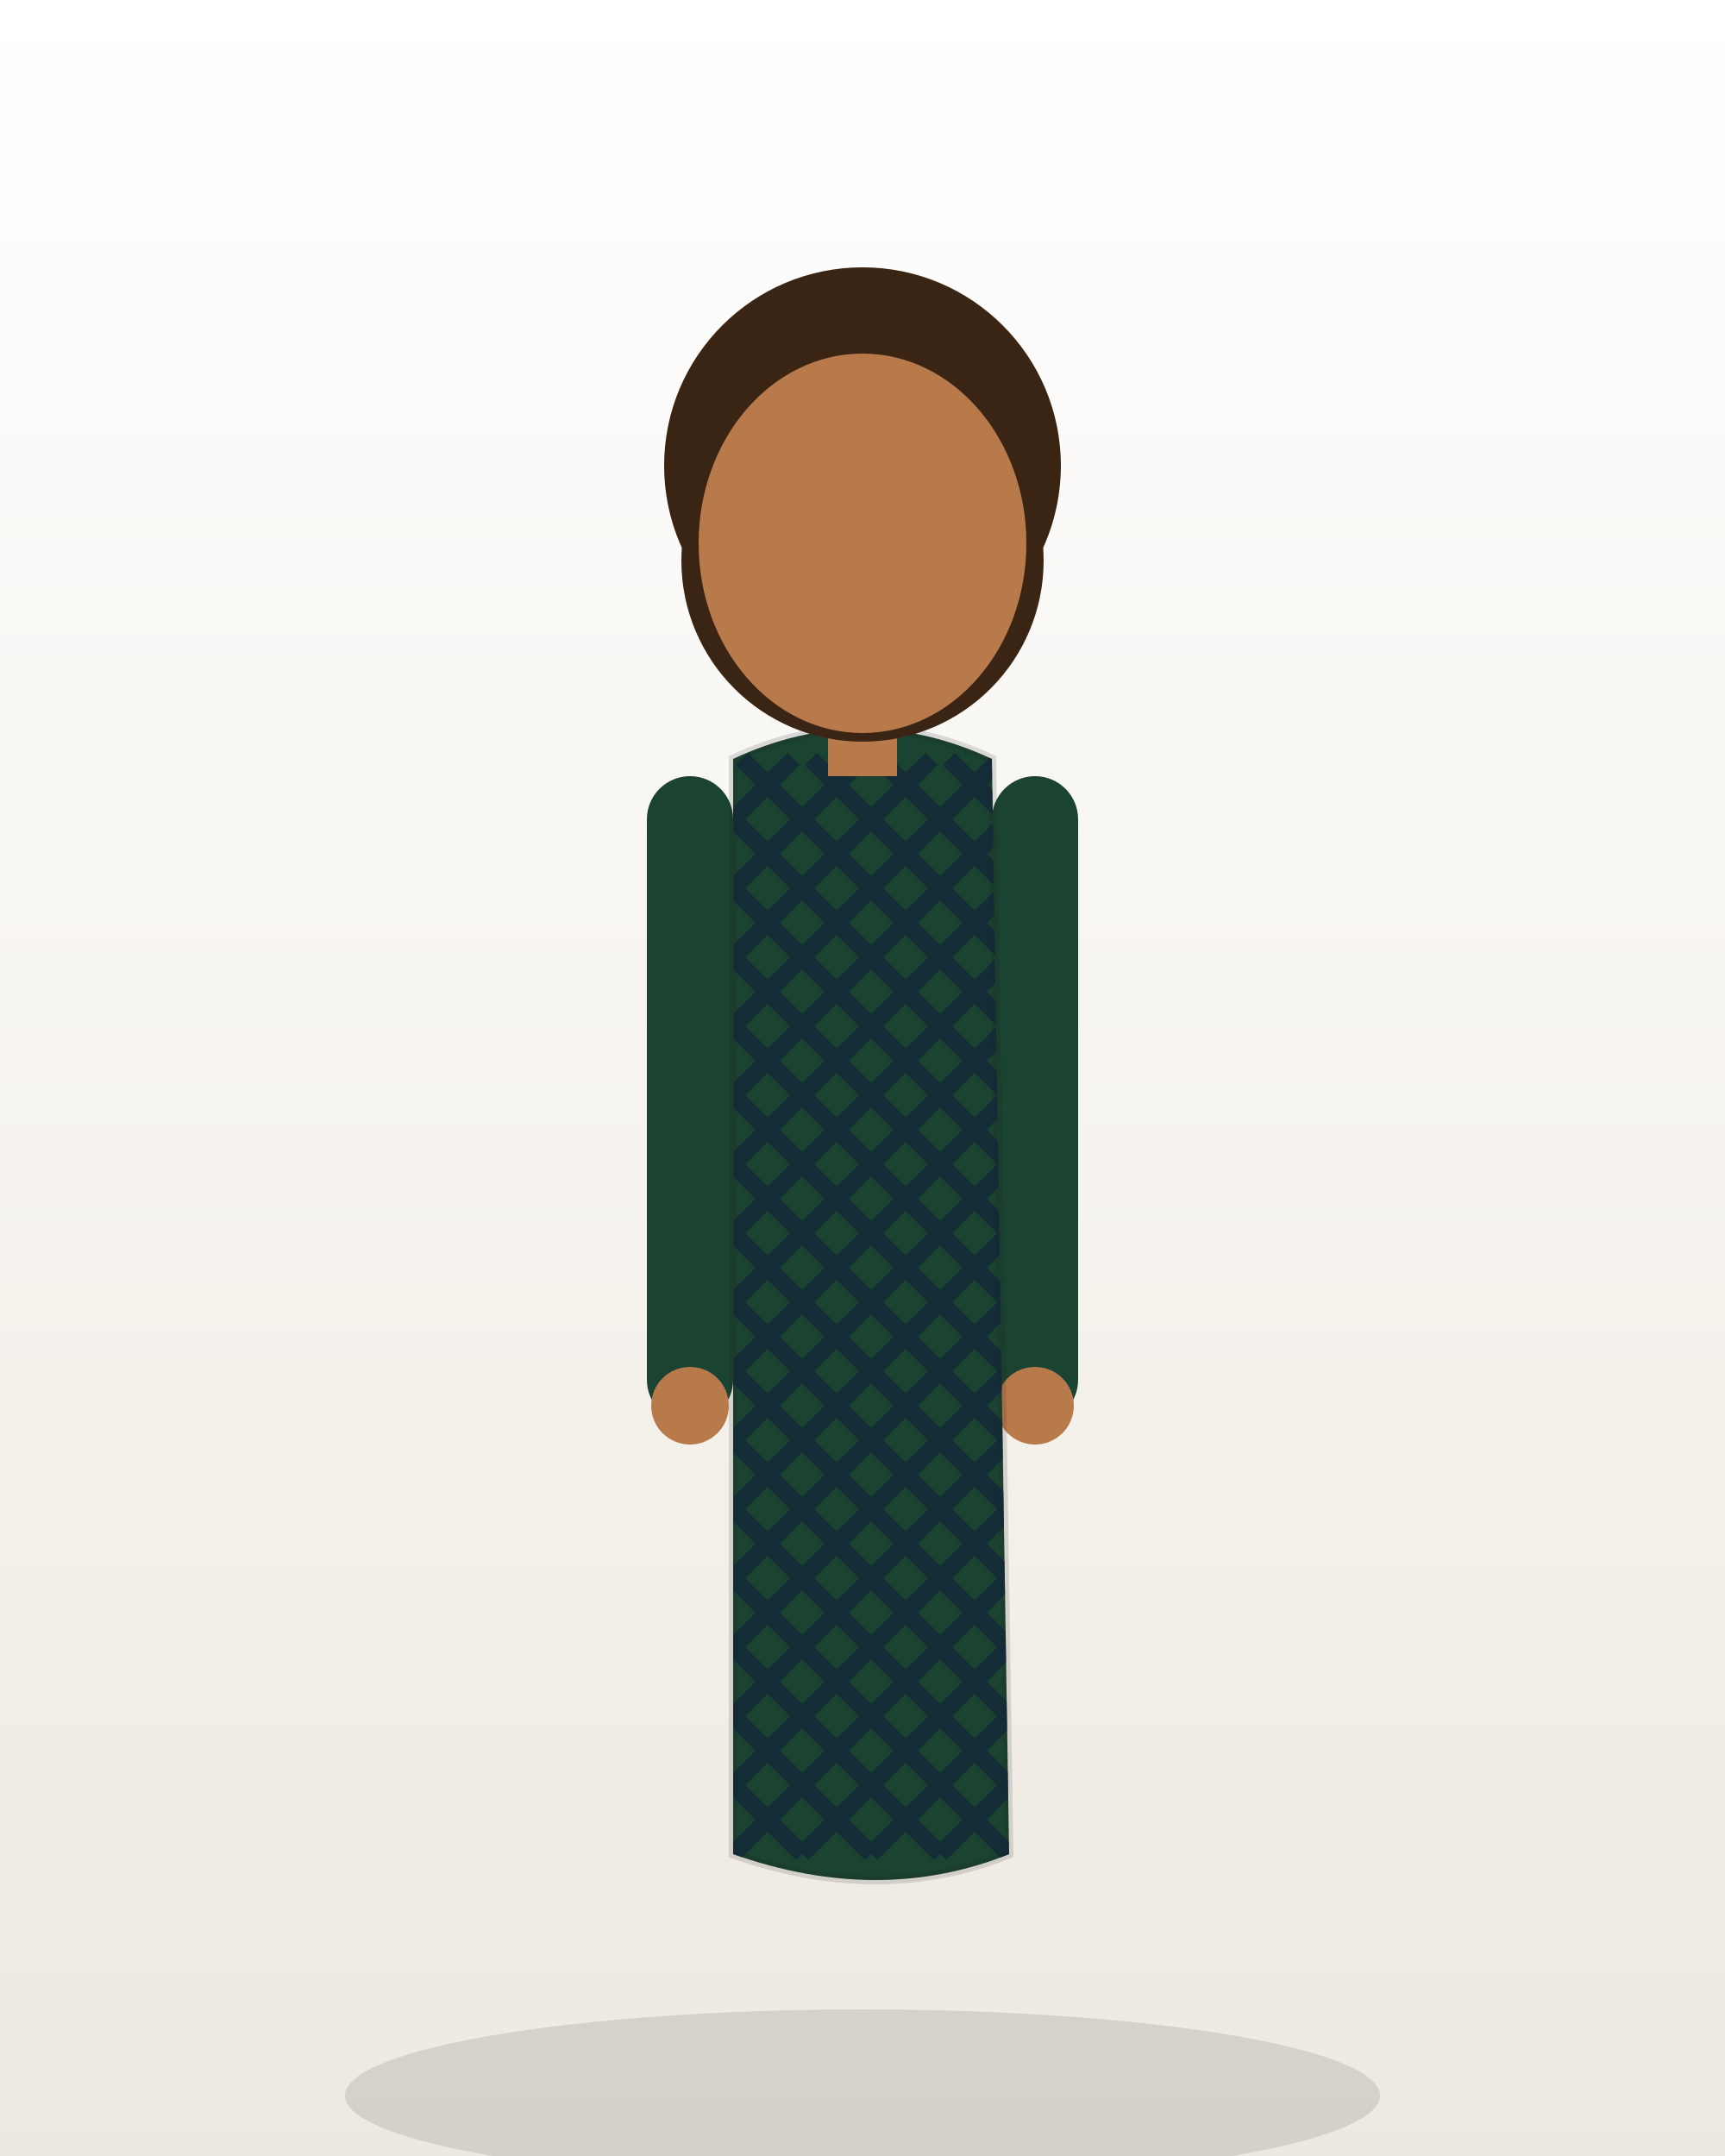
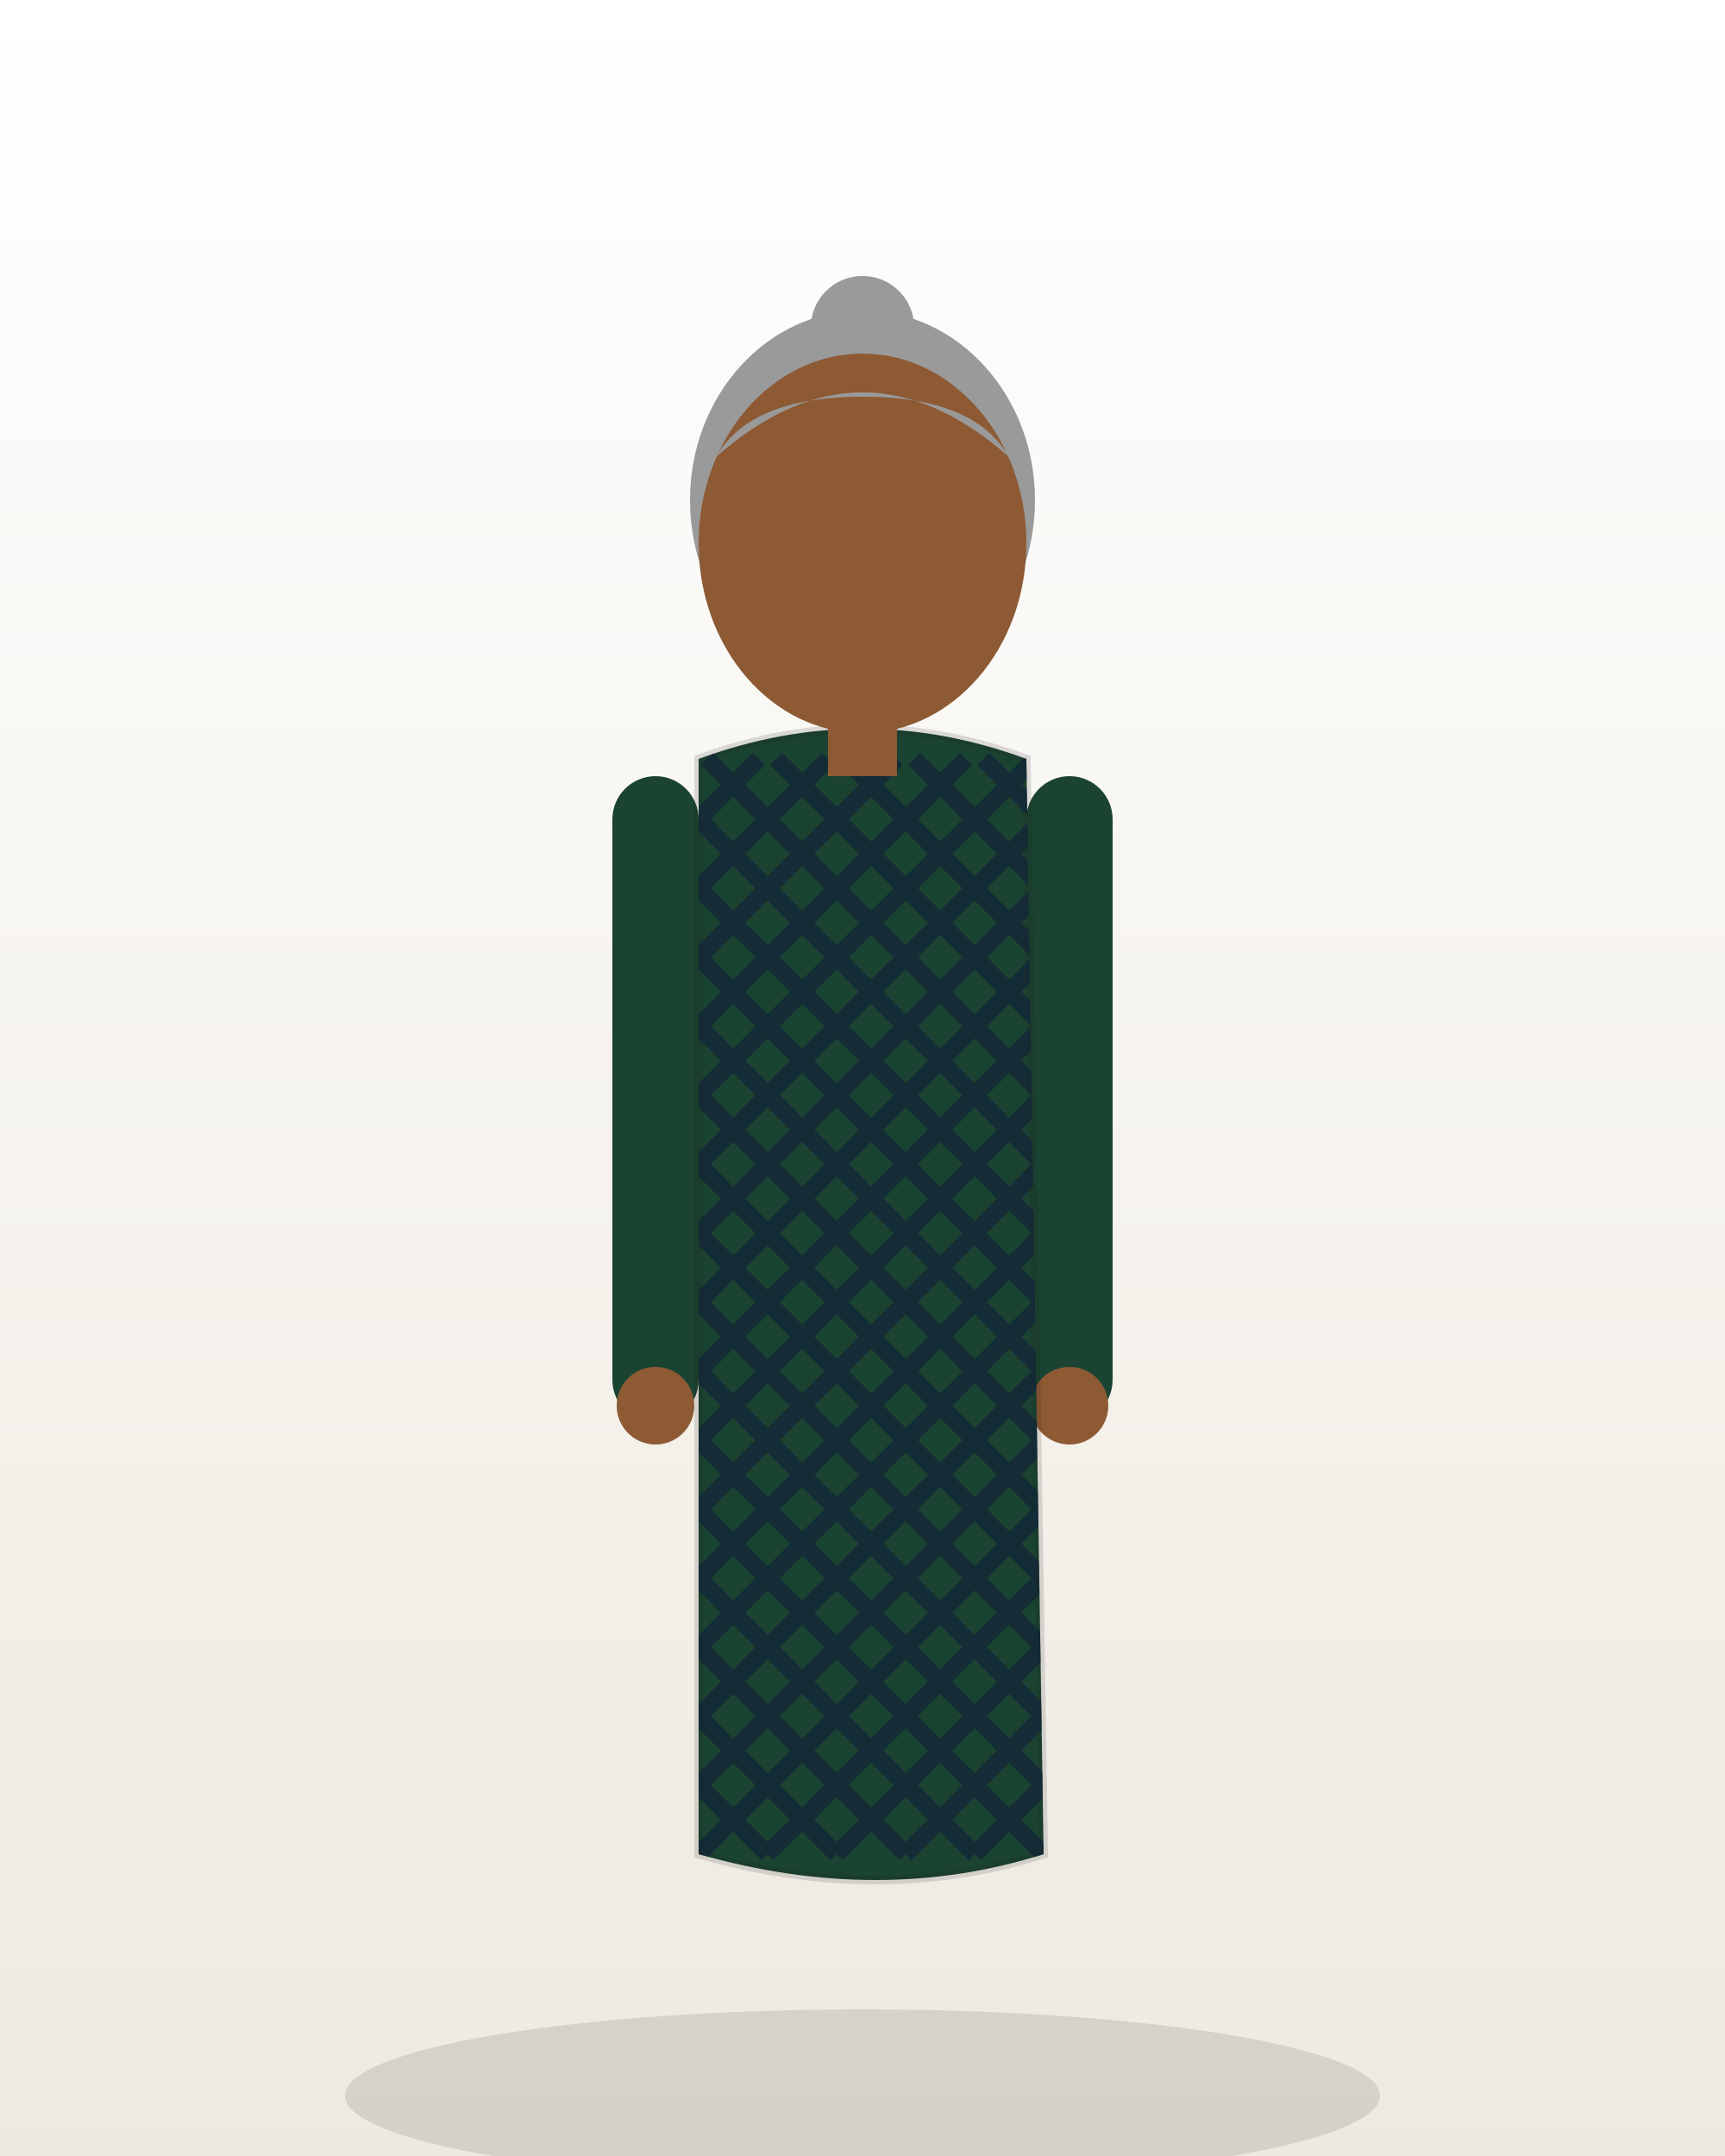
<svg xmlns="http://www.w3.org/2000/svg" width="400" height="500" viewBox="0 0 400 500" role="img" aria-label="Tartan Nightdress illustration">
  <defs>
    <linearGradient id="g-pj-tartan-nightdress" x1="0" y1="0" x2="0" y2="1">
      <stop offset="0" stop-color="#ffffff" />
      <stop offset="1" stop-color="#eee9e0" />
    </linearGradient>
  </defs>
  <rect width="400" height="500" fill="url(#g-pj-tartan-nightdress)" />
  <ellipse cx="200" cy="486" rx="120" ry="20" fill="#1c1a17" opacity="0.12" />
  <clipPath id="t-pj-tartan-nightdress">
-     <path d="M170 176     q30 -14 60 0     l4 254     q-30 12 -64 0 Z" />
+     <path d="M162 176     q38 -14 76 0     l4 254     q-38 12 -80 0 Z" />
  </clipPath>
-   <rect x="150" y="180" width="20" height="150" rx="10" fill="#1B4332" />
-   <rect x="230" y="180" width="20" height="150" rx="10" fill="#1B4332" />
-   <circle cx="160" cy="326" r="9" fill="#B87A4B" />
-   <circle cx="240" cy="326" r="9" fill="#B87A4B" />
-   <path d="M170 176     q30 -14 60 0     l4 254     q-30 12 -64 0 Z" fill="#1B4332" stroke="#1c1a17" stroke-opacity="0.14" stroke-width="2" />
+   <rect x="142" y="180" width="20" height="150" rx="10" fill="#1B4332" />
+   <rect x="238" y="180" width="20" height="150" rx="10" fill="#1B4332" />
+   <circle cx="152" cy="326" r="9" fill="#8D5A34" />
+   <circle cx="248" cy="326" r="9" fill="#8D5A34" />
+   <path d="M162 176     q38 -14 76 0     l4 254     q-38 12 -80 0 Z" fill="#1B4332" stroke="#1c1a17" stroke-opacity="0.14" stroke-width="2" />
  <g clip-path="url(#t-pj-tartan-nightdress)">
    <g stroke="#0F1A38" stroke-width="4" opacity="0.55">
-       <line x1="-84" y1="176" x2="170" y2="430" />
-       <line x1="-68" y1="176" x2="186" y2="430" />
-       <line x1="-52" y1="176" x2="202" y2="430" />
-       <line x1="-36" y1="176" x2="218" y2="430" />
-       <line x1="-20" y1="176" x2="234" y2="430" />
-       <line x1="-4" y1="176" x2="250" y2="430" />
-       <line x1="12" y1="176" x2="266" y2="430" />
-       <line x1="28" y1="176" x2="282" y2="430" />
-       <line x1="44" y1="176" x2="298" y2="430" />
-       <line x1="60" y1="176" x2="314" y2="430" />
-       <line x1="76" y1="176" x2="330" y2="430" />
-       <line x1="92" y1="176" x2="346" y2="430" />
-       <line x1="108" y1="176" x2="362" y2="430" />
-       <line x1="124" y1="176" x2="378" y2="430" />
-       <line x1="140" y1="176" x2="394" y2="430" />
-       <line x1="156" y1="176" x2="410" y2="430" />
-       <line x1="172" y1="176" x2="426" y2="430" />
-       <line x1="188" y1="176" x2="442" y2="430" />
-       <line x1="204" y1="176" x2="458" y2="430" />
-       <line x1="220" y1="176" x2="474" y2="430" />
-       <line x1="488" y1="176" x2="234" y2="430" />
-       <line x1="472" y1="176" x2="218" y2="430" />
-       <line x1="456" y1="176" x2="202" y2="430" />
-       <line x1="440" y1="176" x2="186" y2="430" />
-       <line x1="424" y1="176" x2="170" y2="430" />
-       <line x1="408" y1="176" x2="154" y2="430" />
-       <line x1="392" y1="176" x2="138" y2="430" />
-       <line x1="376" y1="176" x2="122" y2="430" />
-       <line x1="360" y1="176" x2="106" y2="430" />
-       <line x1="344" y1="176" x2="90" y2="430" />
-       <line x1="328" y1="176" x2="74" y2="430" />
-       <line x1="312" y1="176" x2="58" y2="430" />
-       <line x1="296" y1="176" x2="42" y2="430" />
-       <line x1="280" y1="176" x2="26" y2="430" />
-       <line x1="264" y1="176" x2="10" y2="430" />
-       <line x1="248" y1="176" x2="-6" y2="430" />
-       <line x1="232" y1="176" x2="-22" y2="430" />
-       <line x1="216" y1="176" x2="-38" y2="430" />
-       <line x1="200" y1="176" x2="-54" y2="430" />
-       <line x1="184" y1="176" x2="-70" y2="430" />
+       <line x1="-92" y1="176" x2="162" y2="430" />
+       <line x1="-76" y1="176" x2="178" y2="430" />
+       <line x1="-60" y1="176" x2="194" y2="430" />
+       <line x1="-44" y1="176" x2="210" y2="430" />
+       <line x1="-28" y1="176" x2="226" y2="430" />
+       <line x1="-12" y1="176" x2="242" y2="430" />
+       <line x1="4" y1="176" x2="258" y2="430" />
+       <line x1="20" y1="176" x2="274" y2="430" />
+       <line x1="36" y1="176" x2="290" y2="430" />
+       <line x1="52" y1="176" x2="306" y2="430" />
+       <line x1="68" y1="176" x2="322" y2="430" />
+       <line x1="84" y1="176" x2="338" y2="430" />
+       <line x1="100" y1="176" x2="354" y2="430" />
+       <line x1="116" y1="176" x2="370" y2="430" />
+       <line x1="132" y1="176" x2="386" y2="430" />
+       <line x1="148" y1="176" x2="402" y2="430" />
+       <line x1="164" y1="176" x2="418" y2="430" />
+       <line x1="180" y1="176" x2="434" y2="430" />
+       <line x1="196" y1="176" x2="450" y2="430" />
+       <line x1="212" y1="176" x2="466" y2="430" />
+       <line x1="228" y1="176" x2="482" y2="430" />
+       <line x1="496" y1="176" x2="242" y2="430" />
+       <line x1="480" y1="176" x2="226" y2="430" />
+       <line x1="464" y1="176" x2="210" y2="430" />
+       <line x1="448" y1="176" x2="194" y2="430" />
+       <line x1="432" y1="176" x2="178" y2="430" />
+       <line x1="416" y1="176" x2="162" y2="430" />
+       <line x1="400" y1="176" x2="146" y2="430" />
+       <line x1="384" y1="176" x2="130" y2="430" />
+       <line x1="368" y1="176" x2="114" y2="430" />
+       <line x1="352" y1="176" x2="98" y2="430" />
+       <line x1="336" y1="176" x2="82" y2="430" />
+       <line x1="320" y1="176" x2="66" y2="430" />
+       <line x1="304" y1="176" x2="50" y2="430" />
+       <line x1="288" y1="176" x2="34" y2="430" />
+       <line x1="272" y1="176" x2="18" y2="430" />
+       <line x1="256" y1="176" x2="2" y2="430" />
+       <line x1="240" y1="176" x2="-14" y2="430" />
+       <line x1="224" y1="176" x2="-30" y2="430" />
+       <line x1="208" y1="176" x2="-46" y2="430" />
+       <line x1="192" y1="176" x2="-62" y2="430" />
+       <line x1="176" y1="176" x2="-78" y2="430" />
    </g>
  </g>
-   <rect x="192" y="150" width="16" height="30" fill="#B87A4B" />
-   <circle cx="200" cy="108" r="46" fill="#3A2413" />
-   <circle cx="200" cy="130" r="42" fill="#3A2413" />
-   <ellipse cx="200" cy="126" rx="38" ry="44" fill="#B87A4B" />
+   <rect x="192" y="150" width="16" height="30" fill="#8D5A34" />
+   <ellipse cx="200" cy="116" rx="40" ry="44" fill="#9A9A9A" />
+   <circle cx="200" cy="76" r="12" fill="#9A9A9A" />
+   <ellipse cx="200" cy="126" rx="38" ry="44" fill="#8D5A34" />
+   <path d="M166 106 q34 -30 68 0 q-8 -14 -34 -14 q-26 0 -34 14 Z" fill="#9A9A9A" />
</svg>
